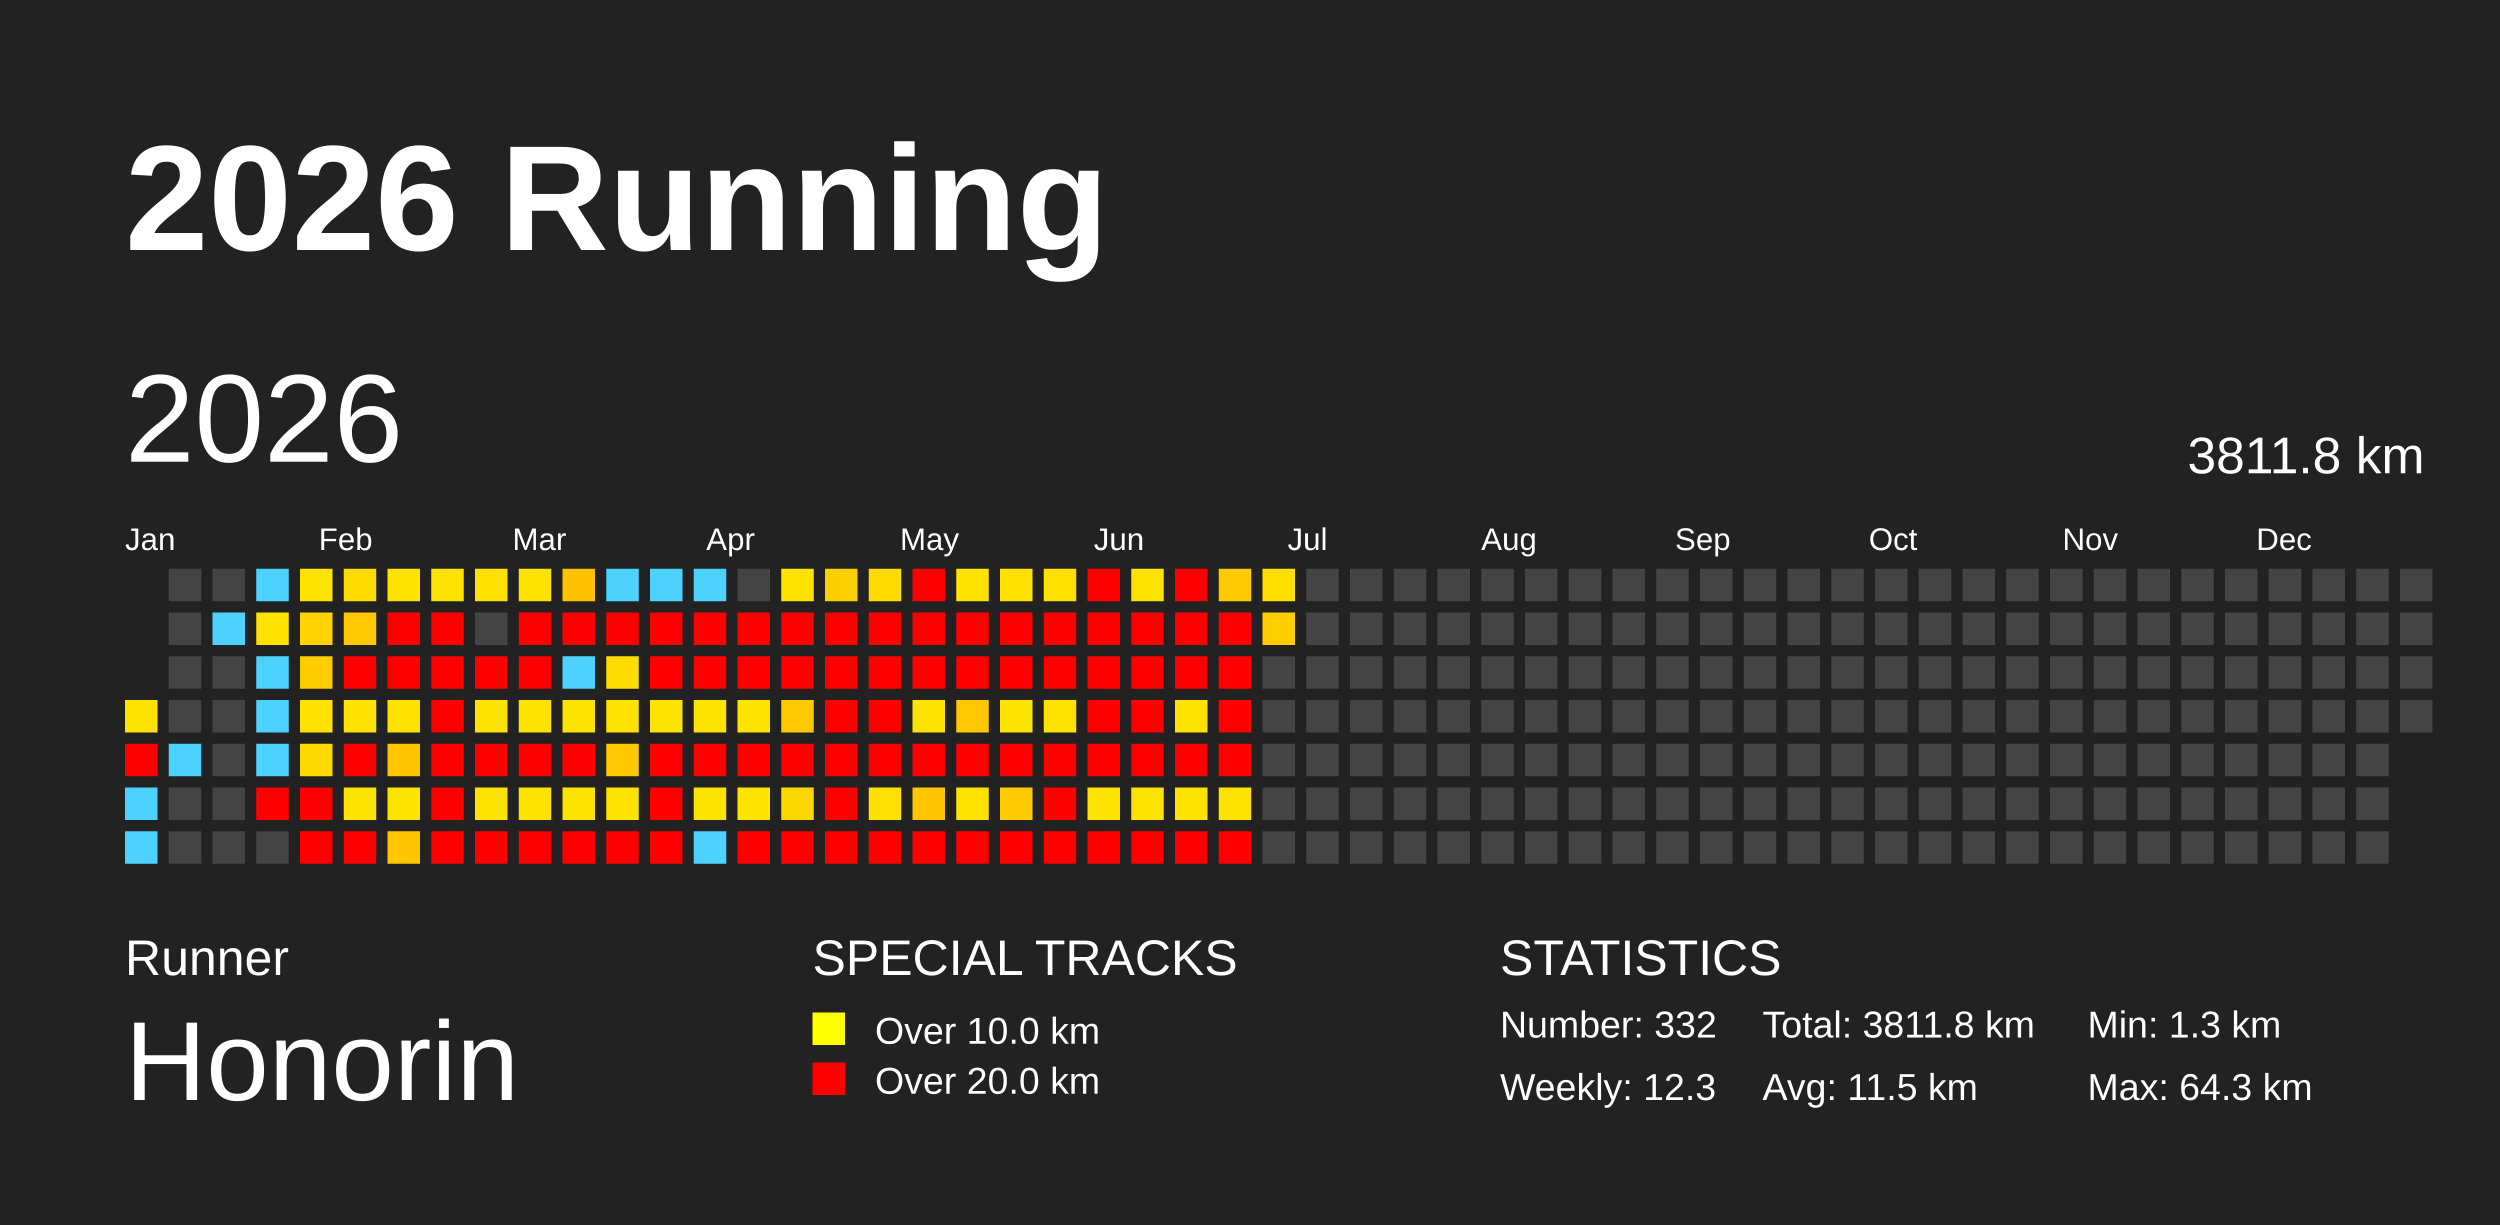
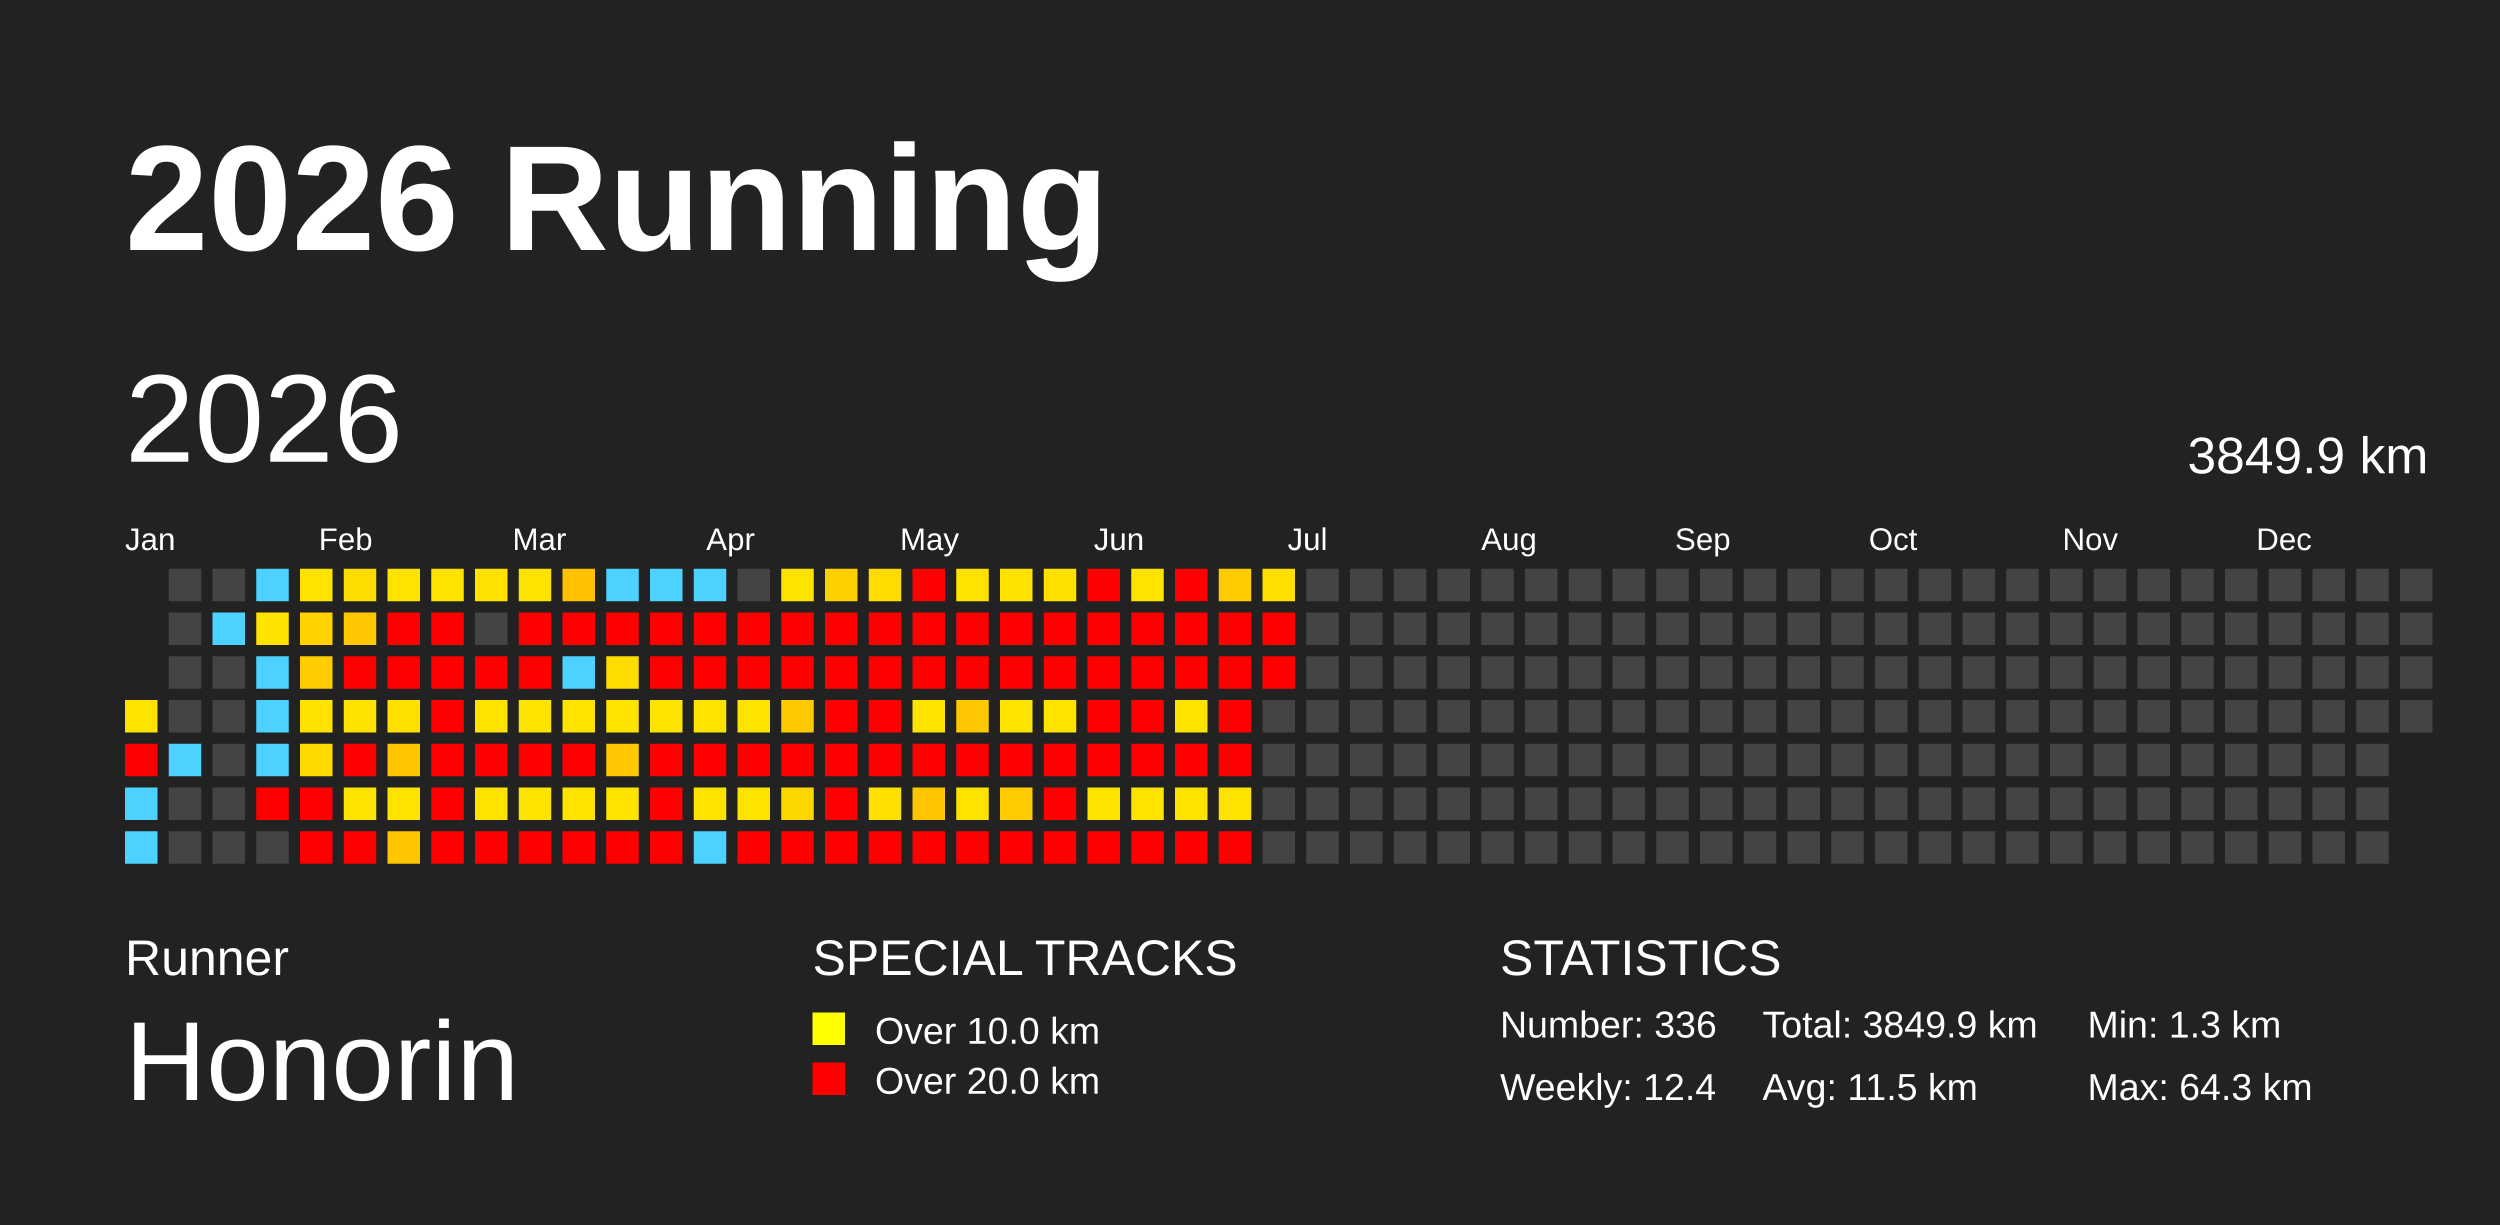
<svg xmlns="http://www.w3.org/2000/svg" baseProfile="full" height="98mm" version="1.1" viewBox="0,0,200,98" width="200mm">
  <defs />
  <rect fill="#222222" height="98" width="200" x="0" y="0" />
  <text fill="#FFFFFF" style="font-size:12px; font-family:Arial; font-weight:bold;" x="10" y="20">2026 Running</text>
  <text fill="#FFFFFF" style="font-size:4px; font-family:Arial" x="10" y="78">Runner</text>
  <text fill="#FFFFFF" style="font-size:9px; font-family:Arial" x="10" y="88">Honorin</text>
  <text fill="#FFFFFF" style="font-size:4px; font-family:Arial" x="65" y="78">SPECIAL TRACKS</text>
  <rect fill="yellow" height="2.6" width="2.6" x="65" y="81" />
  <text fill="#FFFFFF" style="font-size:3px; font-family:Arial" x="70" y="83.5">Over 10.0 km</text>
  <rect fill="red" height="2.6" width="2.6" x="65" y="85" />
  <text fill="#FFFFFF" style="font-size:3px; font-family:Arial" x="70" y="87.5">Over 20.0 km</text>
  <text fill="#FFFFFF" style="font-size:4px; font-family:Arial" x="120" y="78">STATISTICS</text>
-   <text fill="#FFFFFF" style="font-size:3px; font-family:Arial" x="120" y="83">Number: 332</text>
-   <text fill="#FFFFFF" style="font-size:3px; font-family:Arial" x="120" y="88">Weekly: 12.3</text>
-   <text fill="#FFFFFF" style="font-size:3px; font-family:Arial" x="141" y="83">Total: 3811.8 km</text>
+   <text fill="#FFFFFF" style="font-size:3px; font-family:Arial" x="120" y="83">Number: 336</text>
+   <text fill="#FFFFFF" style="font-size:3px; font-family:Arial" x="120" y="88">Weekly: 12.4</text>
+   <text fill="#FFFFFF" style="font-size:3px; font-family:Arial" x="141" y="83">Total: 3849.9 km</text>
  <text fill="#FFFFFF" style="font-size:3px; font-family:Arial" x="141" y="88">Avg: 11.5 km</text>
  <text fill="#FFFFFF" style="font-size:3px; font-family:Arial" x="167" y="83">Min: 1.3 km</text>
  <text fill="#FFFFFF" style="font-size:3px; font-family:Arial" x="167" y="88">Max: 64.3 km</text>
  <text dominant-baseline="hanging" fill="#FFFFFF" style="font-size:10.0px; font-family:Arial;" x="10" y="30">2026</text>
-   <text dominant-baseline="hanging" fill="#FFFFFF" style="font-size:4.125px; font-family:Arial;" x="175" y="35">3811.8 km</text>
+   <text dominant-baseline="hanging" fill="#FFFFFF" style="font-size:4.125px; font-family:Arial;" x="175" y="35">3849.9 km</text>
  <text fill="#FFFFFF" style="font-size:2.5px; font-family:Arial" x="10.0" y="44">Jan</text>
  <text fill="#FFFFFF" style="font-size:2.5px; font-family:Arial" x="25.5" y="44">Feb</text>
  <text fill="#FFFFFF" style="font-size:2.5px; font-family:Arial" x="41.0" y="44">Mar</text>
  <text fill="#FFFFFF" style="font-size:2.5px; font-family:Arial" x="56.5" y="44">Apr</text>
  <text fill="#FFFFFF" style="font-size:2.5px; font-family:Arial" x="72.0" y="44">May</text>
  <text fill="#FFFFFF" style="font-size:2.5px; font-family:Arial" x="87.5" y="44">Jun</text>
  <text fill="#FFFFFF" style="font-size:2.5px; font-family:Arial" x="103.0" y="44">Jul</text>
  <text fill="#FFFFFF" style="font-size:2.5px; font-family:Arial" x="118.5" y="44">Aug</text>
  <text fill="#FFFFFF" style="font-size:2.5px; font-family:Arial" x="134.0" y="44">Sep</text>
  <text fill="#FFFFFF" style="font-size:2.5px; font-family:Arial" x="149.5" y="44">Oct</text>
  <text fill="#FFFFFF" style="font-size:2.5px; font-family:Arial" x="165.0" y="44">Nov</text>
  <text fill="#FFFFFF" style="font-size:2.5px; font-family:Arial" x="180.5" y="44">Dec</text>
  <rect fill="#ffe300" height="2.6" width="2.6" x="10.0" y="56.0" />
  <rect fill="red" height="2.6" width="2.6" x="10.0" y="59.5" />
  <rect fill="#4dd2ff" height="2.6" width="2.6" x="10.0" y="63.0" />
  <rect fill="#4dd2ff" height="2.6" width="2.6" x="10.0" y="66.5" />
  <rect fill="#444444" height="2.6" width="2.6" x="13.5" y="45.5" />
  <rect fill="#444444" height="2.6" width="2.6" x="13.5" y="49.0" />
  <rect fill="#444444" height="2.6" width="2.6" x="13.5" y="52.5" />
  <rect fill="#444444" height="2.6" width="2.6" x="13.5" y="56.0" />
  <rect fill="#4dd2ff" height="2.6" width="2.6" x="13.5" y="59.5" />
  <rect fill="#444444" height="2.6" width="2.6" x="13.5" y="63.0" />
  <rect fill="#444444" height="2.6" width="2.6" x="13.5" y="66.5" />
  <rect fill="#444444" height="2.6" width="2.6" x="17.0" y="45.5" />
  <rect fill="#4dd2ff" height="2.6" width="2.6" x="17.0" y="49.0" />
  <rect fill="#444444" height="2.6" width="2.6" x="17.0" y="52.5" />
  <rect fill="#444444" height="2.6" width="2.6" x="17.0" y="56.0" />
  <rect fill="#444444" height="2.6" width="2.6" x="17.0" y="59.5" />
  <rect fill="#444444" height="2.6" width="2.6" x="17.0" y="63.0" />
  <rect fill="#444444" height="2.6" width="2.6" x="17.0" y="66.5" />
  <rect fill="#4dd2ff" height="2.6" width="2.6" x="20.5" y="45.5" />
  <rect fill="#ffe200" height="2.6" width="2.6" x="20.5" y="49.0" />
  <rect fill="#4dd2ff" height="2.6" width="2.6" x="20.5" y="52.5" />
  <rect fill="#4dd2ff" height="2.6" width="2.6" x="20.5" y="56.0" />
  <rect fill="#4dd2ff" height="2.6" width="2.6" x="20.5" y="59.5" />
  <rect fill="red" height="2.6" width="2.6" x="20.5" y="63.0" />
  <rect fill="#444444" height="2.6" width="2.6" x="20.5" y="66.5" />
  <rect fill="#ffe300" height="2.6" width="2.6" x="24.0" y="45.5" />
  <rect fill="#ffd200" height="2.6" width="2.6" x="24.0" y="49.0" />
  <rect fill="#ffcc00" height="2.6" width="2.6" x="24.0" y="52.5" />
  <rect fill="#ffe200" height="2.6" width="2.6" x="24.0" y="56.0" />
  <rect fill="#ffd900" height="2.6" width="2.6" x="24.0" y="59.5" />
  <rect fill="red" height="2.6" width="2.6" x="24.0" y="63.0" />
  <rect fill="red" height="2.6" width="2.6" x="24.0" y="66.5" />
  <rect fill="#ffdc00" height="2.6" width="2.6" x="27.5" y="45.5" />
  <rect fill="#ffc800" height="2.6" width="2.6" x="27.5" y="49.0" />
  <rect fill="red" height="2.6" width="2.6" x="27.5" y="52.5" />
  <rect fill="#ffe200" height="2.6" width="2.6" x="27.5" y="56.0" />
  <rect fill="red" height="2.6" width="2.6" x="27.5" y="59.5" />
  <rect fill="#ffe300" height="2.6" width="2.6" x="27.5" y="63.0" />
  <rect fill="red" height="2.6" width="2.6" x="27.5" y="66.5" />
  <rect fill="#ffe300" height="2.6" width="2.6" x="31.0" y="45.5" />
  <rect fill="red" height="2.6" width="2.6" x="31.0" y="49.0" />
  <rect fill="red" height="2.6" width="2.6" x="31.0" y="52.5" />
  <rect fill="#ffe100" height="2.6" width="2.6" x="31.0" y="56.0" />
  <rect fill="#ffc600" height="2.6" width="2.6" x="31.0" y="59.5" />
  <rect fill="#ffe300" height="2.6" width="2.6" x="31.0" y="63.0" />
  <rect fill="#ffc600" height="2.6" width="2.6" x="31.0" y="66.5" />
  <rect fill="#ffe300" height="2.6" width="2.6" x="34.5" y="45.5" />
  <rect fill="red" height="2.6" width="2.6" x="34.5" y="49.0" />
  <rect fill="red" height="2.6" width="2.6" x="34.5" y="52.5" />
  <rect fill="red" height="2.6" width="2.6" x="34.5" y="56.0" />
  <rect fill="red" height="2.6" width="2.6" x="34.5" y="59.5" />
  <rect fill="red" height="2.6" width="2.6" x="34.5" y="63.0" />
  <rect fill="red" height="2.6" width="2.6" x="34.5" y="66.5" />
  <rect fill="#ffe200" height="2.6" width="2.6" x="38.0" y="45.5" />
  <rect fill="#444444" height="2.6" width="2.6" x="38.0" y="49.0" />
  <rect fill="red" height="2.6" width="2.6" x="38.0" y="52.5" />
  <rect fill="#ffe300" height="2.6" width="2.6" x="38.0" y="56.0" />
  <rect fill="red" height="2.6" width="2.6" x="38.0" y="59.5" />
  <rect fill="#ffe300" height="2.6" width="2.6" x="38.0" y="63.0" />
  <rect fill="red" height="2.6" width="2.6" x="38.0" y="66.5" />
  <rect fill="#ffe300" height="2.6" width="2.6" x="41.5" y="45.5" />
  <rect fill="red" height="2.6" width="2.6" x="41.5" y="49.0" />
  <rect fill="red" height="2.6" width="2.6" x="41.5" y="52.5" />
  <rect fill="#ffe300" height="2.6" width="2.6" x="41.5" y="56.0" />
  <rect fill="red" height="2.6" width="2.6" x="41.5" y="59.5" />
  <rect fill="#ffe300" height="2.6" width="2.6" x="41.5" y="63.0" />
  <rect fill="red" height="2.6" width="2.6" x="41.5" y="66.5" />
  <rect fill="#ffc200" height="2.6" width="2.6" x="45.0" y="45.5" />
  <rect fill="red" height="2.6" width="2.6" x="45.0" y="49.0" />
  <rect fill="#4dd2ff" height="2.6" width="2.6" x="45.0" y="52.5" />
  <rect fill="#ffe300" height="2.6" width="2.6" x="45.0" y="56.0" />
  <rect fill="red" height="2.6" width="2.6" x="45.0" y="59.5" />
  <rect fill="#ffe300" height="2.6" width="2.6" x="45.0" y="63.0" />
  <rect fill="red" height="2.6" width="2.6" x="45.0" y="66.5" />
  <rect fill="#4dd2ff" height="2.6" width="2.6" x="48.5" y="45.5" />
  <rect fill="red" height="2.6" width="2.6" x="48.5" y="49.0" />
  <rect fill="#ffdc00" height="2.6" width="2.6" x="48.5" y="52.5" />
  <rect fill="#ffe300" height="2.6" width="2.6" x="48.5" y="56.0" />
  <rect fill="#ffc800" height="2.6" width="2.6" x="48.5" y="59.5" />
  <rect fill="#ffe300" height="2.6" width="2.6" x="48.5" y="63.0" />
  <rect fill="red" height="2.6" width="2.6" x="48.5" y="66.5" />
  <rect fill="#4dd2ff" height="2.6" width="2.6" x="52.0" y="45.5" />
  <rect fill="red" height="2.6" width="2.6" x="52.0" y="49.0" />
  <rect fill="red" height="2.6" width="2.6" x="52.0" y="52.5" />
  <rect fill="#ffe300" height="2.6" width="2.6" x="52.0" y="56.0" />
  <rect fill="red" height="2.6" width="2.6" x="52.0" y="59.5" />
  <rect fill="red" height="2.6" width="2.6" x="52.0" y="63.0" />
  <rect fill="red" height="2.6" width="2.6" x="52.0" y="66.5" />
  <rect fill="#4dd2ff" height="2.6" width="2.6" x="55.5" y="45.5" />
  <rect fill="red" height="2.6" width="2.6" x="55.5" y="49.0" />
  <rect fill="red" height="2.6" width="2.6" x="55.5" y="52.5" />
  <rect fill="#ffe300" height="2.6" width="2.6" x="55.5" y="56.0" />
  <rect fill="red" height="2.6" width="2.6" x="55.5" y="59.5" />
  <rect fill="#ffe300" height="2.6" width="2.6" x="55.5" y="63.0" />
  <rect fill="#4dd2ff" height="2.6" width="2.6" x="55.5" y="66.5" />
  <rect fill="#444444" height="2.6" width="2.6" x="59.0" y="45.5" />
  <rect fill="red" height="2.6" width="2.6" x="59.0" y="49.0" />
  <rect fill="red" height="2.6" width="2.6" x="59.0" y="52.5" />
  <rect fill="#ffe300" height="2.6" width="2.6" x="59.0" y="56.0" />
  <rect fill="red" height="2.6" width="2.6" x="59.0" y="59.5" />
  <rect fill="#ffe300" height="2.6" width="2.6" x="59.0" y="63.0" />
  <rect fill="red" height="2.6" width="2.6" x="59.0" y="66.5" />
  <rect fill="#ffe300" height="2.6" width="2.6" x="62.5" y="45.5" />
  <rect fill="red" height="2.6" width="2.6" x="62.5" y="49.0" />
  <rect fill="red" height="2.6" width="2.6" x="62.5" y="52.5" />
  <rect fill="#ffc900" height="2.6" width="2.6" x="62.5" y="56.0" />
  <rect fill="red" height="2.6" width="2.6" x="62.5" y="59.5" />
  <rect fill="#ffd700" height="2.6" width="2.6" x="62.5" y="63.0" />
  <rect fill="red" height="2.6" width="2.6" x="62.5" y="66.5" />
  <rect fill="#ffd000" height="2.6" width="2.6" x="66.0" y="45.5" />
  <rect fill="red" height="2.6" width="2.6" x="66.0" y="49.0" />
  <rect fill="red" height="2.6" width="2.6" x="66.0" y="52.5" />
  <rect fill="red" height="2.6" width="2.6" x="66.0" y="56.0" />
  <rect fill="red" height="2.6" width="2.6" x="66.0" y="59.5" />
  <rect fill="red" height="2.6" width="2.6" x="66.0" y="63.0" />
  <rect fill="red" height="2.6" width="2.6" x="66.0" y="66.5" />
  <rect fill="#ffdb00" height="2.6" width="2.6" x="69.5" y="45.5" />
  <rect fill="red" height="2.6" width="2.6" x="69.5" y="49.0" />
  <rect fill="red" height="2.6" width="2.6" x="69.5" y="52.5" />
  <rect fill="red" height="2.6" width="2.6" x="69.5" y="56.0" />
  <rect fill="red" height="2.6" width="2.6" x="69.5" y="59.5" />
  <rect fill="#ffe000" height="2.6" width="2.6" x="69.5" y="63.0" />
  <rect fill="red" height="2.6" width="2.6" x="69.5" y="66.5" />
  <rect fill="red" height="2.6" width="2.6" x="73.0" y="45.5" />
  <rect fill="red" height="2.6" width="2.6" x="73.0" y="49.0" />
  <rect fill="red" height="2.6" width="2.6" x="73.0" y="52.5" />
  <rect fill="#ffe300" height="2.6" width="2.6" x="73.0" y="56.0" />
  <rect fill="red" height="2.6" width="2.6" x="73.0" y="59.5" />
  <rect fill="#ffc600" height="2.6" width="2.6" x="73.0" y="63.0" />
  <rect fill="red" height="2.6" width="2.6" x="73.0" y="66.5" />
  <rect fill="#ffe300" height="2.6" width="2.6" x="76.5" y="45.5" />
  <rect fill="red" height="2.6" width="2.6" x="76.5" y="49.0" />
  <rect fill="red" height="2.6" width="2.6" x="76.5" y="52.5" />
  <rect fill="#ffc700" height="2.6" width="2.6" x="76.5" y="56.0" />
  <rect fill="red" height="2.6" width="2.6" x="76.5" y="59.5" />
  <rect fill="#ffe300" height="2.6" width="2.6" x="76.5" y="63.0" />
  <rect fill="red" height="2.6" width="2.6" x="76.5" y="66.5" />
  <rect fill="#ffe200" height="2.6" width="2.6" x="80.0" y="45.5" />
  <rect fill="red" height="2.6" width="2.6" x="80.0" y="49.0" />
  <rect fill="red" height="2.6" width="2.6" x="80.0" y="52.5" />
  <rect fill="#ffe300" height="2.6" width="2.6" x="80.0" y="56.0" />
  <rect fill="red" height="2.6" width="2.6" x="80.0" y="59.5" />
  <rect fill="#ffca00" height="2.6" width="2.6" x="80.0" y="63.0" />
  <rect fill="red" height="2.6" width="2.6" x="80.0" y="66.5" />
  <rect fill="#ffe100" height="2.6" width="2.6" x="83.5" y="45.5" />
  <rect fill="red" height="2.6" width="2.6" x="83.5" y="49.0" />
  <rect fill="red" height="2.6" width="2.6" x="83.5" y="52.5" />
  <rect fill="#ffe300" height="2.6" width="2.6" x="83.5" y="56.0" />
  <rect fill="red" height="2.6" width="2.6" x="83.5" y="59.5" />
  <rect fill="red" height="2.6" width="2.6" x="83.5" y="63.0" />
  <rect fill="red" height="2.6" width="2.6" x="83.5" y="66.5" />
  <rect fill="red" height="2.6" width="2.6" x="87.0" y="45.5" />
  <rect fill="red" height="2.6" width="2.6" x="87.0" y="49.0" />
  <rect fill="red" height="2.6" width="2.6" x="87.0" y="52.5" />
  <rect fill="red" height="2.6" width="2.6" x="87.0" y="56.0" />
  <rect fill="red" height="2.6" width="2.6" x="87.0" y="59.5" />
  <rect fill="#ffe300" height="2.6" width="2.6" x="87.0" y="63.0" />
  <rect fill="red" height="2.6" width="2.6" x="87.0" y="66.5" />
  <rect fill="#ffe300" height="2.6" width="2.6" x="90.5" y="45.5" />
  <rect fill="red" height="2.6" width="2.6" x="90.5" y="49.0" />
  <rect fill="red" height="2.6" width="2.6" x="90.5" y="52.5" />
  <rect fill="red" height="2.6" width="2.6" x="90.5" y="56.0" />
  <rect fill="red" height="2.6" width="2.6" x="90.5" y="59.5" />
  <rect fill="#ffe300" height="2.6" width="2.6" x="90.5" y="63.0" />
  <rect fill="red" height="2.6" width="2.6" x="90.5" y="66.5" />
  <rect fill="red" height="2.6" width="2.6" x="94.0" y="45.5" />
  <rect fill="red" height="2.6" width="2.6" x="94.0" y="49.0" />
  <rect fill="red" height="2.6" width="2.6" x="94.0" y="52.5" />
  <rect fill="#ffe300" height="2.6" width="2.6" x="94.0" y="56.0" />
  <rect fill="red" height="2.6" width="2.6" x="94.0" y="59.5" />
  <rect fill="#ffe300" height="2.6" width="2.6" x="94.0" y="63.0" />
  <rect fill="red" height="2.6" width="2.6" x="94.0" y="66.5" />
  <rect fill="#ffcb00" height="2.6" width="2.6" x="97.5" y="45.5" />
  <rect fill="red" height="2.6" width="2.6" x="97.5" y="49.0" />
  <rect fill="red" height="2.6" width="2.6" x="97.5" y="52.5" />
  <rect fill="red" height="2.6" width="2.6" x="97.5" y="56.0" />
  <rect fill="red" height="2.6" width="2.6" x="97.5" y="59.5" />
  <rect fill="#ffe300" height="2.6" width="2.6" x="97.5" y="63.0" />
  <rect fill="red" height="2.6" width="2.6" x="97.5" y="66.5" />
  <rect fill="#ffdf00" height="2.6" width="2.6" x="101.0" y="45.5" />
-   <rect fill="#ffce00" height="2.6" width="2.6" x="101.0" y="49.0" />
-   <rect fill="#444444" height="2.6" width="2.6" x="101.0" y="52.5" />
+   <rect fill="red" height="2.6" width="2.6" x="101.0" y="49.0" />
+   <rect fill="red" height="2.6" width="2.6" x="101.0" y="52.5" />
  <rect fill="#444444" height="2.6" width="2.6" x="101.0" y="56.0" />
  <rect fill="#444444" height="2.6" width="2.6" x="101.0" y="59.5" />
  <rect fill="#444444" height="2.6" width="2.6" x="101.0" y="63.0" />
  <rect fill="#444444" height="2.6" width="2.6" x="101.0" y="66.5" />
  <rect fill="#444444" height="2.6" width="2.6" x="104.5" y="45.5" />
  <rect fill="#444444" height="2.6" width="2.6" x="104.5" y="49.0" />
  <rect fill="#444444" height="2.6" width="2.6" x="104.5" y="52.5" />
  <rect fill="#444444" height="2.6" width="2.6" x="104.5" y="56.0" />
  <rect fill="#444444" height="2.6" width="2.6" x="104.5" y="59.5" />
  <rect fill="#444444" height="2.6" width="2.6" x="104.5" y="63.0" />
  <rect fill="#444444" height="2.6" width="2.6" x="104.5" y="66.5" />
  <rect fill="#444444" height="2.6" width="2.6" x="108.0" y="45.5" />
  <rect fill="#444444" height="2.6" width="2.6" x="108.0" y="49.0" />
  <rect fill="#444444" height="2.6" width="2.6" x="108.0" y="52.5" />
  <rect fill="#444444" height="2.6" width="2.6" x="108.0" y="56.0" />
  <rect fill="#444444" height="2.6" width="2.6" x="108.0" y="59.5" />
  <rect fill="#444444" height="2.6" width="2.6" x="108.0" y="63.0" />
  <rect fill="#444444" height="2.6" width="2.6" x="108.0" y="66.5" />
  <rect fill="#444444" height="2.6" width="2.6" x="111.5" y="45.5" />
  <rect fill="#444444" height="2.6" width="2.6" x="111.5" y="49.0" />
  <rect fill="#444444" height="2.6" width="2.6" x="111.5" y="52.5" />
  <rect fill="#444444" height="2.6" width="2.6" x="111.5" y="56.0" />
  <rect fill="#444444" height="2.6" width="2.6" x="111.5" y="59.5" />
  <rect fill="#444444" height="2.6" width="2.6" x="111.5" y="63.0" />
  <rect fill="#444444" height="2.6" width="2.6" x="111.5" y="66.5" />
  <rect fill="#444444" height="2.6" width="2.6" x="115.0" y="45.5" />
  <rect fill="#444444" height="2.6" width="2.6" x="115.0" y="49.0" />
  <rect fill="#444444" height="2.6" width="2.6" x="115.0" y="52.5" />
  <rect fill="#444444" height="2.6" width="2.6" x="115.0" y="56.0" />
  <rect fill="#444444" height="2.6" width="2.6" x="115.0" y="59.5" />
  <rect fill="#444444" height="2.6" width="2.6" x="115.0" y="63.0" />
  <rect fill="#444444" height="2.6" width="2.6" x="115.0" y="66.5" />
  <rect fill="#444444" height="2.6" width="2.6" x="118.5" y="45.5" />
  <rect fill="#444444" height="2.6" width="2.6" x="118.5" y="49.0" />
  <rect fill="#444444" height="2.6" width="2.6" x="118.5" y="52.5" />
  <rect fill="#444444" height="2.6" width="2.6" x="118.5" y="56.0" />
  <rect fill="#444444" height="2.6" width="2.6" x="118.5" y="59.5" />
  <rect fill="#444444" height="2.6" width="2.6" x="118.5" y="63.0" />
  <rect fill="#444444" height="2.6" width="2.6" x="118.5" y="66.5" />
  <rect fill="#444444" height="2.6" width="2.6" x="122.0" y="45.5" />
  <rect fill="#444444" height="2.6" width="2.6" x="122.0" y="49.0" />
  <rect fill="#444444" height="2.6" width="2.6" x="122.0" y="52.5" />
  <rect fill="#444444" height="2.6" width="2.6" x="122.0" y="56.0" />
  <rect fill="#444444" height="2.6" width="2.6" x="122.0" y="59.5" />
  <rect fill="#444444" height="2.6" width="2.6" x="122.0" y="63.0" />
  <rect fill="#444444" height="2.6" width="2.6" x="122.0" y="66.5" />
  <rect fill="#444444" height="2.6" width="2.6" x="125.5" y="45.5" />
  <rect fill="#444444" height="2.6" width="2.6" x="125.5" y="49.0" />
  <rect fill="#444444" height="2.6" width="2.6" x="125.5" y="52.5" />
  <rect fill="#444444" height="2.6" width="2.6" x="125.5" y="56.0" />
  <rect fill="#444444" height="2.6" width="2.6" x="125.5" y="59.5" />
  <rect fill="#444444" height="2.6" width="2.6" x="125.5" y="63.0" />
  <rect fill="#444444" height="2.6" width="2.6" x="125.5" y="66.5" />
  <rect fill="#444444" height="2.6" width="2.6" x="129.0" y="45.5" />
  <rect fill="#444444" height="2.6" width="2.6" x="129.0" y="49.0" />
  <rect fill="#444444" height="2.6" width="2.6" x="129.0" y="52.5" />
  <rect fill="#444444" height="2.6" width="2.6" x="129.0" y="56.0" />
  <rect fill="#444444" height="2.6" width="2.6" x="129.0" y="59.5" />
  <rect fill="#444444" height="2.6" width="2.6" x="129.0" y="63.0" />
  <rect fill="#444444" height="2.6" width="2.6" x="129.0" y="66.5" />
  <rect fill="#444444" height="2.6" width="2.6" x="132.5" y="45.5" />
  <rect fill="#444444" height="2.6" width="2.6" x="132.5" y="49.0" />
  <rect fill="#444444" height="2.6" width="2.6" x="132.5" y="52.5" />
  <rect fill="#444444" height="2.6" width="2.6" x="132.5" y="56.0" />
  <rect fill="#444444" height="2.6" width="2.6" x="132.5" y="59.5" />
  <rect fill="#444444" height="2.6" width="2.6" x="132.5" y="63.0" />
  <rect fill="#444444" height="2.6" width="2.6" x="132.5" y="66.5" />
  <rect fill="#444444" height="2.6" width="2.6" x="136.0" y="45.5" />
  <rect fill="#444444" height="2.6" width="2.6" x="136.0" y="49.0" />
  <rect fill="#444444" height="2.6" width="2.6" x="136.0" y="52.5" />
  <rect fill="#444444" height="2.6" width="2.6" x="136.0" y="56.0" />
  <rect fill="#444444" height="2.6" width="2.6" x="136.0" y="59.5" />
  <rect fill="#444444" height="2.6" width="2.6" x="136.0" y="63.0" />
  <rect fill="#444444" height="2.6" width="2.6" x="136.0" y="66.5" />
  <rect fill="#444444" height="2.6" width="2.6" x="139.5" y="45.5" />
  <rect fill="#444444" height="2.6" width="2.6" x="139.5" y="49.0" />
  <rect fill="#444444" height="2.6" width="2.6" x="139.5" y="52.5" />
  <rect fill="#444444" height="2.6" width="2.6" x="139.5" y="56.0" />
  <rect fill="#444444" height="2.6" width="2.6" x="139.5" y="59.5" />
  <rect fill="#444444" height="2.6" width="2.6" x="139.5" y="63.0" />
  <rect fill="#444444" height="2.6" width="2.6" x="139.5" y="66.5" />
  <rect fill="#444444" height="2.6" width="2.6" x="143.0" y="45.5" />
  <rect fill="#444444" height="2.6" width="2.6" x="143.0" y="49.0" />
  <rect fill="#444444" height="2.6" width="2.6" x="143.0" y="52.5" />
  <rect fill="#444444" height="2.6" width="2.6" x="143.0" y="56.0" />
  <rect fill="#444444" height="2.6" width="2.6" x="143.0" y="59.5" />
  <rect fill="#444444" height="2.6" width="2.6" x="143.0" y="63.0" />
  <rect fill="#444444" height="2.6" width="2.6" x="143.0" y="66.5" />
  <rect fill="#444444" height="2.6" width="2.6" x="146.5" y="45.5" />
  <rect fill="#444444" height="2.6" width="2.6" x="146.5" y="49.0" />
  <rect fill="#444444" height="2.6" width="2.6" x="146.5" y="52.5" />
  <rect fill="#444444" height="2.6" width="2.6" x="146.5" y="56.0" />
  <rect fill="#444444" height="2.6" width="2.6" x="146.5" y="59.5" />
  <rect fill="#444444" height="2.6" width="2.6" x="146.5" y="63.0" />
  <rect fill="#444444" height="2.6" width="2.6" x="146.5" y="66.5" />
  <rect fill="#444444" height="2.6" width="2.6" x="150.0" y="45.5" />
  <rect fill="#444444" height="2.6" width="2.6" x="150.0" y="49.0" />
  <rect fill="#444444" height="2.6" width="2.6" x="150.0" y="52.5" />
  <rect fill="#444444" height="2.6" width="2.6" x="150.0" y="56.0" />
  <rect fill="#444444" height="2.6" width="2.6" x="150.0" y="59.5" />
  <rect fill="#444444" height="2.6" width="2.6" x="150.0" y="63.0" />
  <rect fill="#444444" height="2.6" width="2.6" x="150.0" y="66.5" />
  <rect fill="#444444" height="2.6" width="2.6" x="153.5" y="45.5" />
  <rect fill="#444444" height="2.6" width="2.6" x="153.5" y="49.0" />
  <rect fill="#444444" height="2.6" width="2.6" x="153.5" y="52.5" />
  <rect fill="#444444" height="2.6" width="2.6" x="153.5" y="56.0" />
  <rect fill="#444444" height="2.6" width="2.6" x="153.5" y="59.5" />
  <rect fill="#444444" height="2.6" width="2.6" x="153.5" y="63.0" />
  <rect fill="#444444" height="2.6" width="2.6" x="153.5" y="66.5" />
  <rect fill="#444444" height="2.6" width="2.6" x="157.0" y="45.5" />
  <rect fill="#444444" height="2.6" width="2.6" x="157.0" y="49.0" />
  <rect fill="#444444" height="2.6" width="2.6" x="157.0" y="52.5" />
  <rect fill="#444444" height="2.6" width="2.6" x="157.0" y="56.0" />
  <rect fill="#444444" height="2.6" width="2.6" x="157.0" y="59.5" />
  <rect fill="#444444" height="2.6" width="2.6" x="157.0" y="63.0" />
  <rect fill="#444444" height="2.6" width="2.6" x="157.0" y="66.5" />
  <rect fill="#444444" height="2.6" width="2.6" x="160.5" y="45.5" />
  <rect fill="#444444" height="2.6" width="2.6" x="160.5" y="49.0" />
  <rect fill="#444444" height="2.6" width="2.6" x="160.5" y="52.5" />
  <rect fill="#444444" height="2.6" width="2.6" x="160.5" y="56.0" />
  <rect fill="#444444" height="2.6" width="2.6" x="160.5" y="59.5" />
  <rect fill="#444444" height="2.6" width="2.6" x="160.5" y="63.0" />
  <rect fill="#444444" height="2.6" width="2.6" x="160.5" y="66.5" />
  <rect fill="#444444" height="2.6" width="2.6" x="164.0" y="45.5" />
  <rect fill="#444444" height="2.6" width="2.6" x="164.0" y="49.0" />
  <rect fill="#444444" height="2.6" width="2.6" x="164.0" y="52.5" />
  <rect fill="#444444" height="2.6" width="2.6" x="164.0" y="56.0" />
  <rect fill="#444444" height="2.6" width="2.6" x="164.0" y="59.5" />
  <rect fill="#444444" height="2.6" width="2.6" x="164.0" y="63.0" />
  <rect fill="#444444" height="2.6" width="2.6" x="164.0" y="66.5" />
  <rect fill="#444444" height="2.6" width="2.6" x="167.5" y="45.5" />
  <rect fill="#444444" height="2.6" width="2.6" x="167.5" y="49.0" />
  <rect fill="#444444" height="2.6" width="2.6" x="167.5" y="52.5" />
  <rect fill="#444444" height="2.6" width="2.6" x="167.5" y="56.0" />
  <rect fill="#444444" height="2.6" width="2.6" x="167.5" y="59.5" />
  <rect fill="#444444" height="2.6" width="2.6" x="167.5" y="63.0" />
  <rect fill="#444444" height="2.6" width="2.6" x="167.5" y="66.5" />
  <rect fill="#444444" height="2.6" width="2.6" x="171.0" y="45.5" />
  <rect fill="#444444" height="2.6" width="2.6" x="171.0" y="49.0" />
  <rect fill="#444444" height="2.6" width="2.6" x="171.0" y="52.5" />
  <rect fill="#444444" height="2.6" width="2.6" x="171.0" y="56.0" />
  <rect fill="#444444" height="2.6" width="2.6" x="171.0" y="59.5" />
  <rect fill="#444444" height="2.6" width="2.6" x="171.0" y="63.0" />
  <rect fill="#444444" height="2.6" width="2.6" x="171.0" y="66.5" />
  <rect fill="#444444" height="2.6" width="2.6" x="174.5" y="45.5" />
  <rect fill="#444444" height="2.6" width="2.6" x="174.5" y="49.0" />
  <rect fill="#444444" height="2.6" width="2.6" x="174.5" y="52.5" />
  <rect fill="#444444" height="2.6" width="2.6" x="174.5" y="56.0" />
  <rect fill="#444444" height="2.6" width="2.6" x="174.5" y="59.5" />
  <rect fill="#444444" height="2.6" width="2.6" x="174.5" y="63.0" />
  <rect fill="#444444" height="2.6" width="2.6" x="174.5" y="66.5" />
  <rect fill="#444444" height="2.6" width="2.6" x="178.0" y="45.5" />
  <rect fill="#444444" height="2.6" width="2.6" x="178.0" y="49.0" />
  <rect fill="#444444" height="2.6" width="2.6" x="178.0" y="52.5" />
  <rect fill="#444444" height="2.6" width="2.6" x="178.0" y="56.0" />
  <rect fill="#444444" height="2.6" width="2.6" x="178.0" y="59.5" />
  <rect fill="#444444" height="2.6" width="2.6" x="178.0" y="63.0" />
  <rect fill="#444444" height="2.6" width="2.6" x="178.0" y="66.5" />
  <rect fill="#444444" height="2.6" width="2.6" x="181.5" y="45.5" />
  <rect fill="#444444" height="2.6" width="2.6" x="181.5" y="49.0" />
  <rect fill="#444444" height="2.6" width="2.6" x="181.5" y="52.5" />
  <rect fill="#444444" height="2.6" width="2.6" x="181.5" y="56.0" />
  <rect fill="#444444" height="2.6" width="2.6" x="181.5" y="59.5" />
  <rect fill="#444444" height="2.6" width="2.6" x="181.5" y="63.0" />
  <rect fill="#444444" height="2.6" width="2.6" x="181.5" y="66.5" />
  <rect fill="#444444" height="2.6" width="2.6" x="185.0" y="45.5" />
  <rect fill="#444444" height="2.6" width="2.6" x="185.0" y="49.0" />
  <rect fill="#444444" height="2.6" width="2.6" x="185.0" y="52.5" />
  <rect fill="#444444" height="2.6" width="2.6" x="185.0" y="56.0" />
  <rect fill="#444444" height="2.6" width="2.6" x="185.0" y="59.5" />
  <rect fill="#444444" height="2.6" width="2.6" x="185.0" y="63.0" />
  <rect fill="#444444" height="2.6" width="2.6" x="185.0" y="66.5" />
  <rect fill="#444444" height="2.6" width="2.6" x="188.5" y="45.5" />
  <rect fill="#444444" height="2.6" width="2.6" x="188.5" y="49.0" />
  <rect fill="#444444" height="2.6" width="2.6" x="188.5" y="52.5" />
  <rect fill="#444444" height="2.6" width="2.6" x="188.5" y="56.0" />
  <rect fill="#444444" height="2.6" width="2.6" x="188.5" y="59.5" />
  <rect fill="#444444" height="2.6" width="2.6" x="188.5" y="63.0" />
  <rect fill="#444444" height="2.6" width="2.6" x="188.5" y="66.5" />
  <rect fill="#444444" height="2.6" width="2.6" x="192.0" y="45.5" />
  <rect fill="#444444" height="2.6" width="2.6" x="192.0" y="49.0" />
  <rect fill="#444444" height="2.6" width="2.6" x="192.0" y="52.5" />
  <rect fill="#444444" height="2.6" width="2.6" x="192.0" y="56.0" />
</svg>
